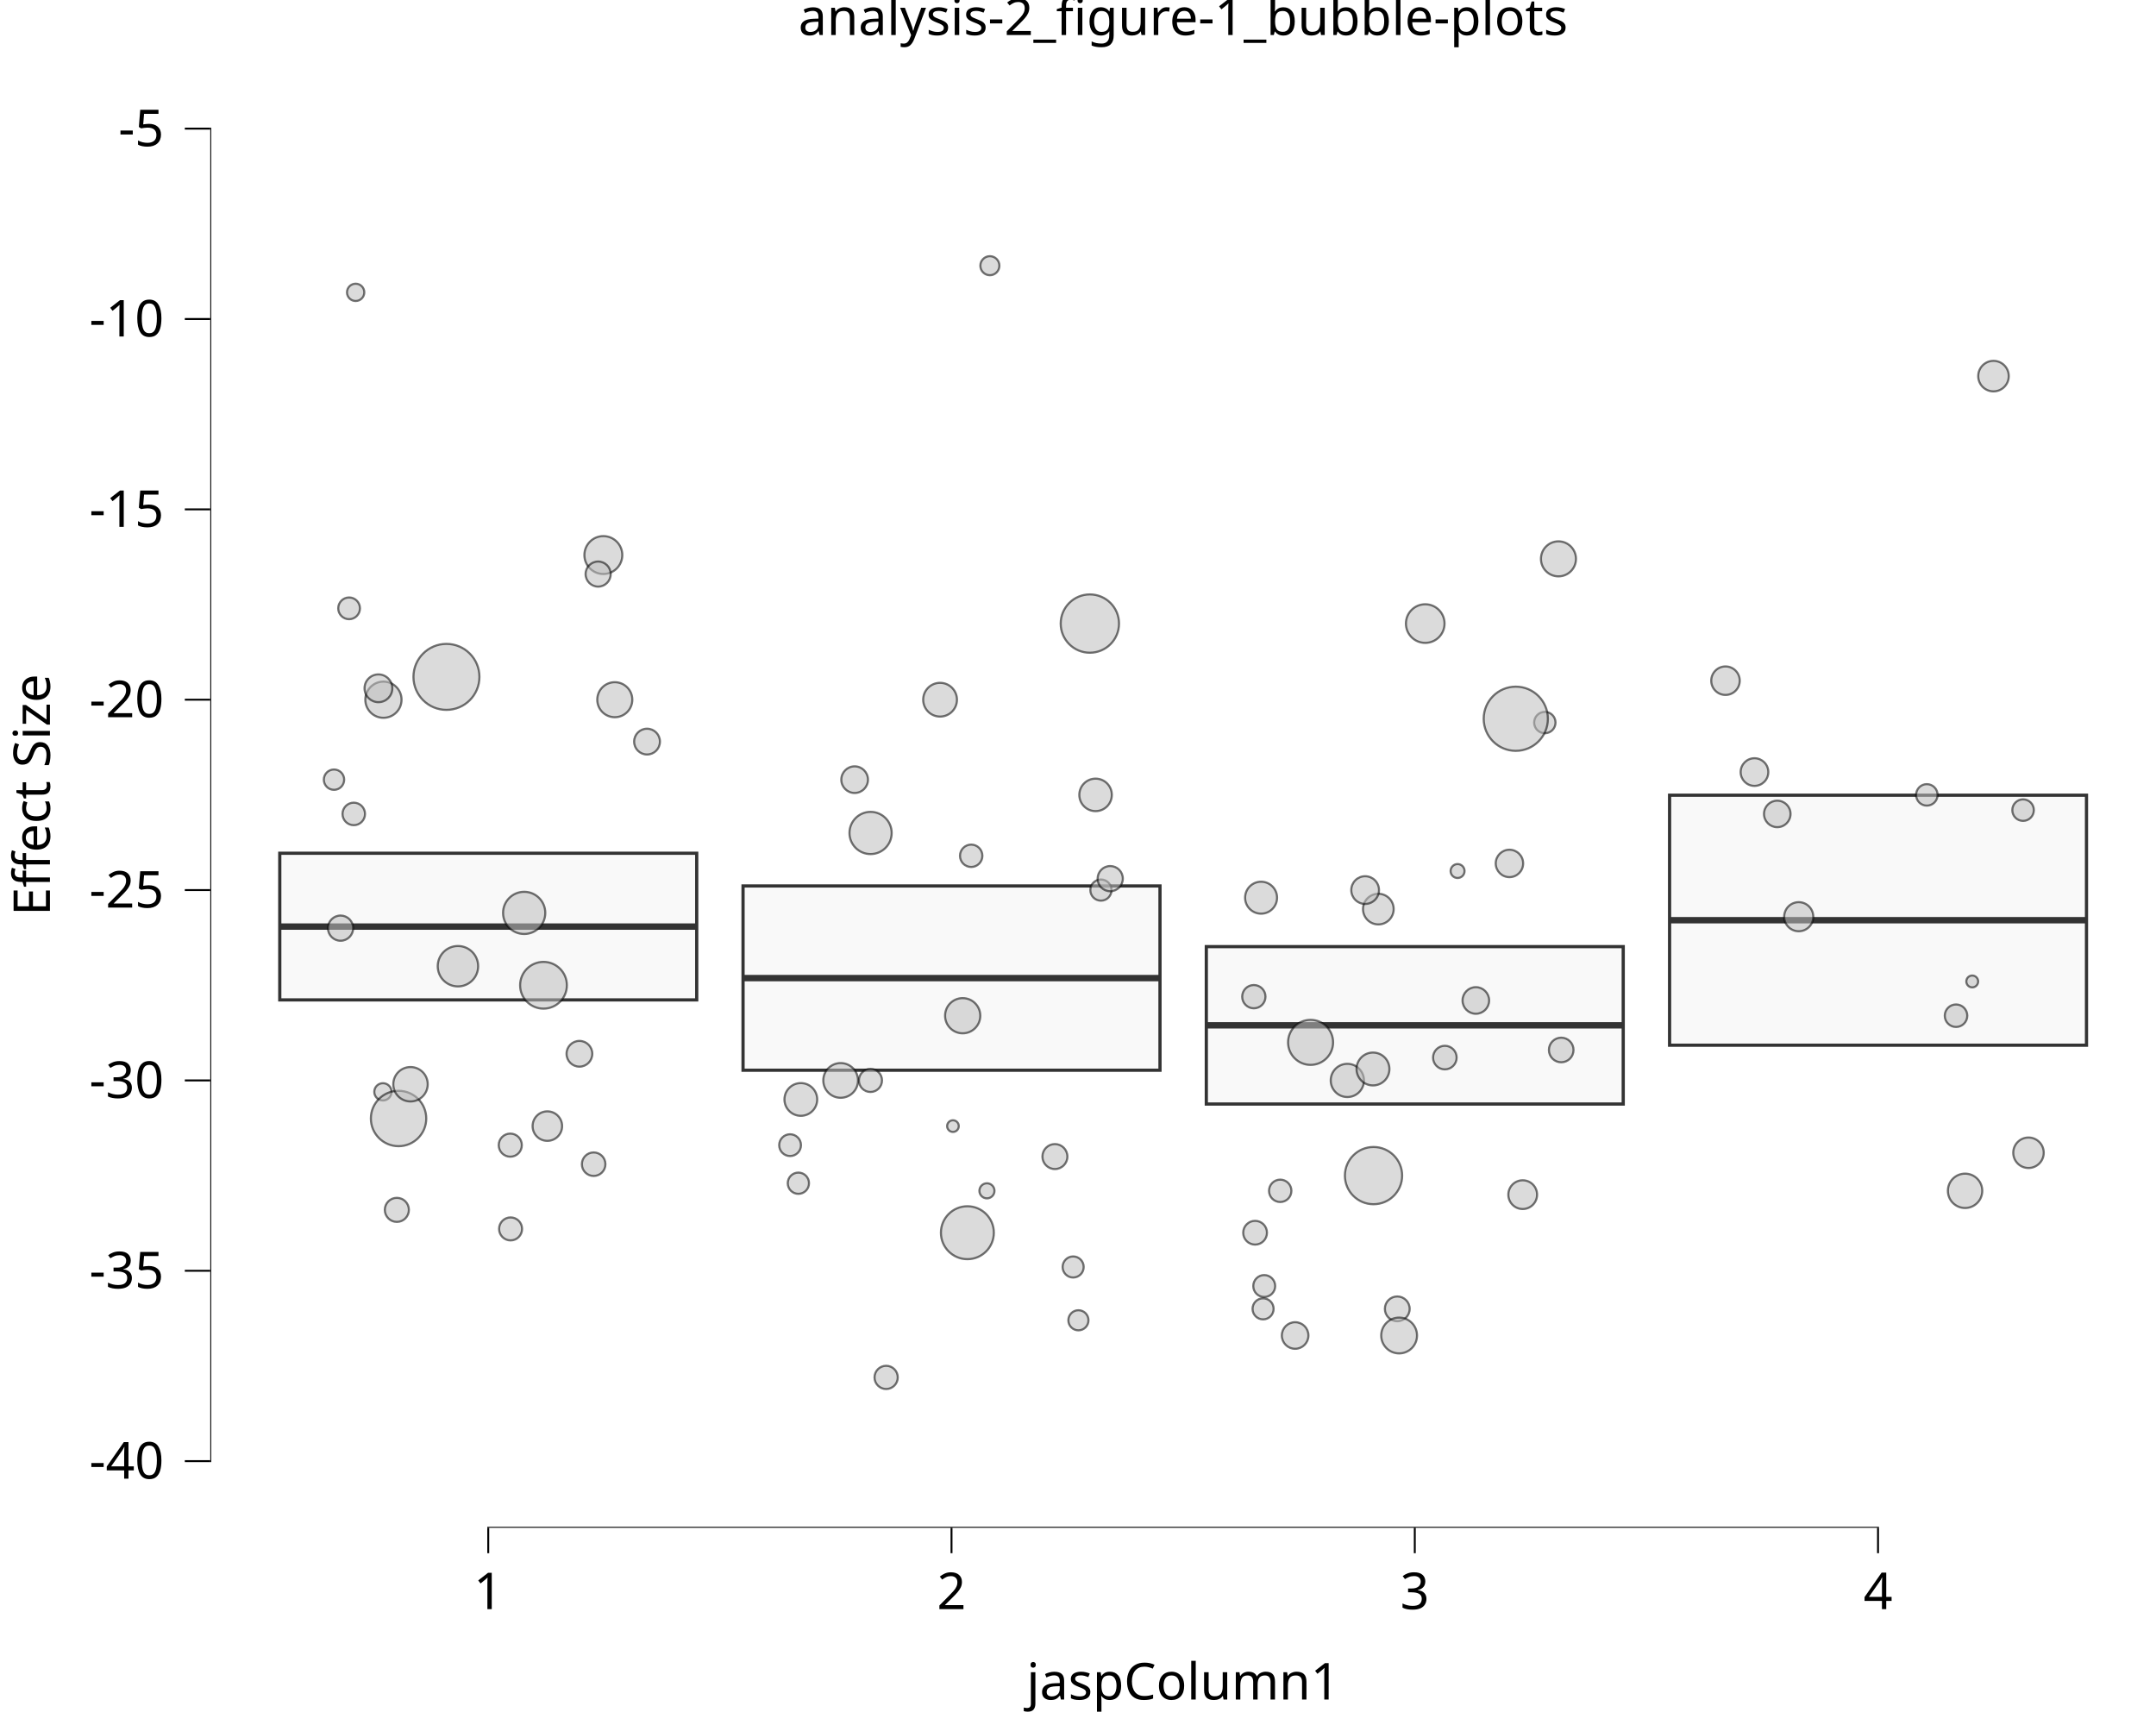
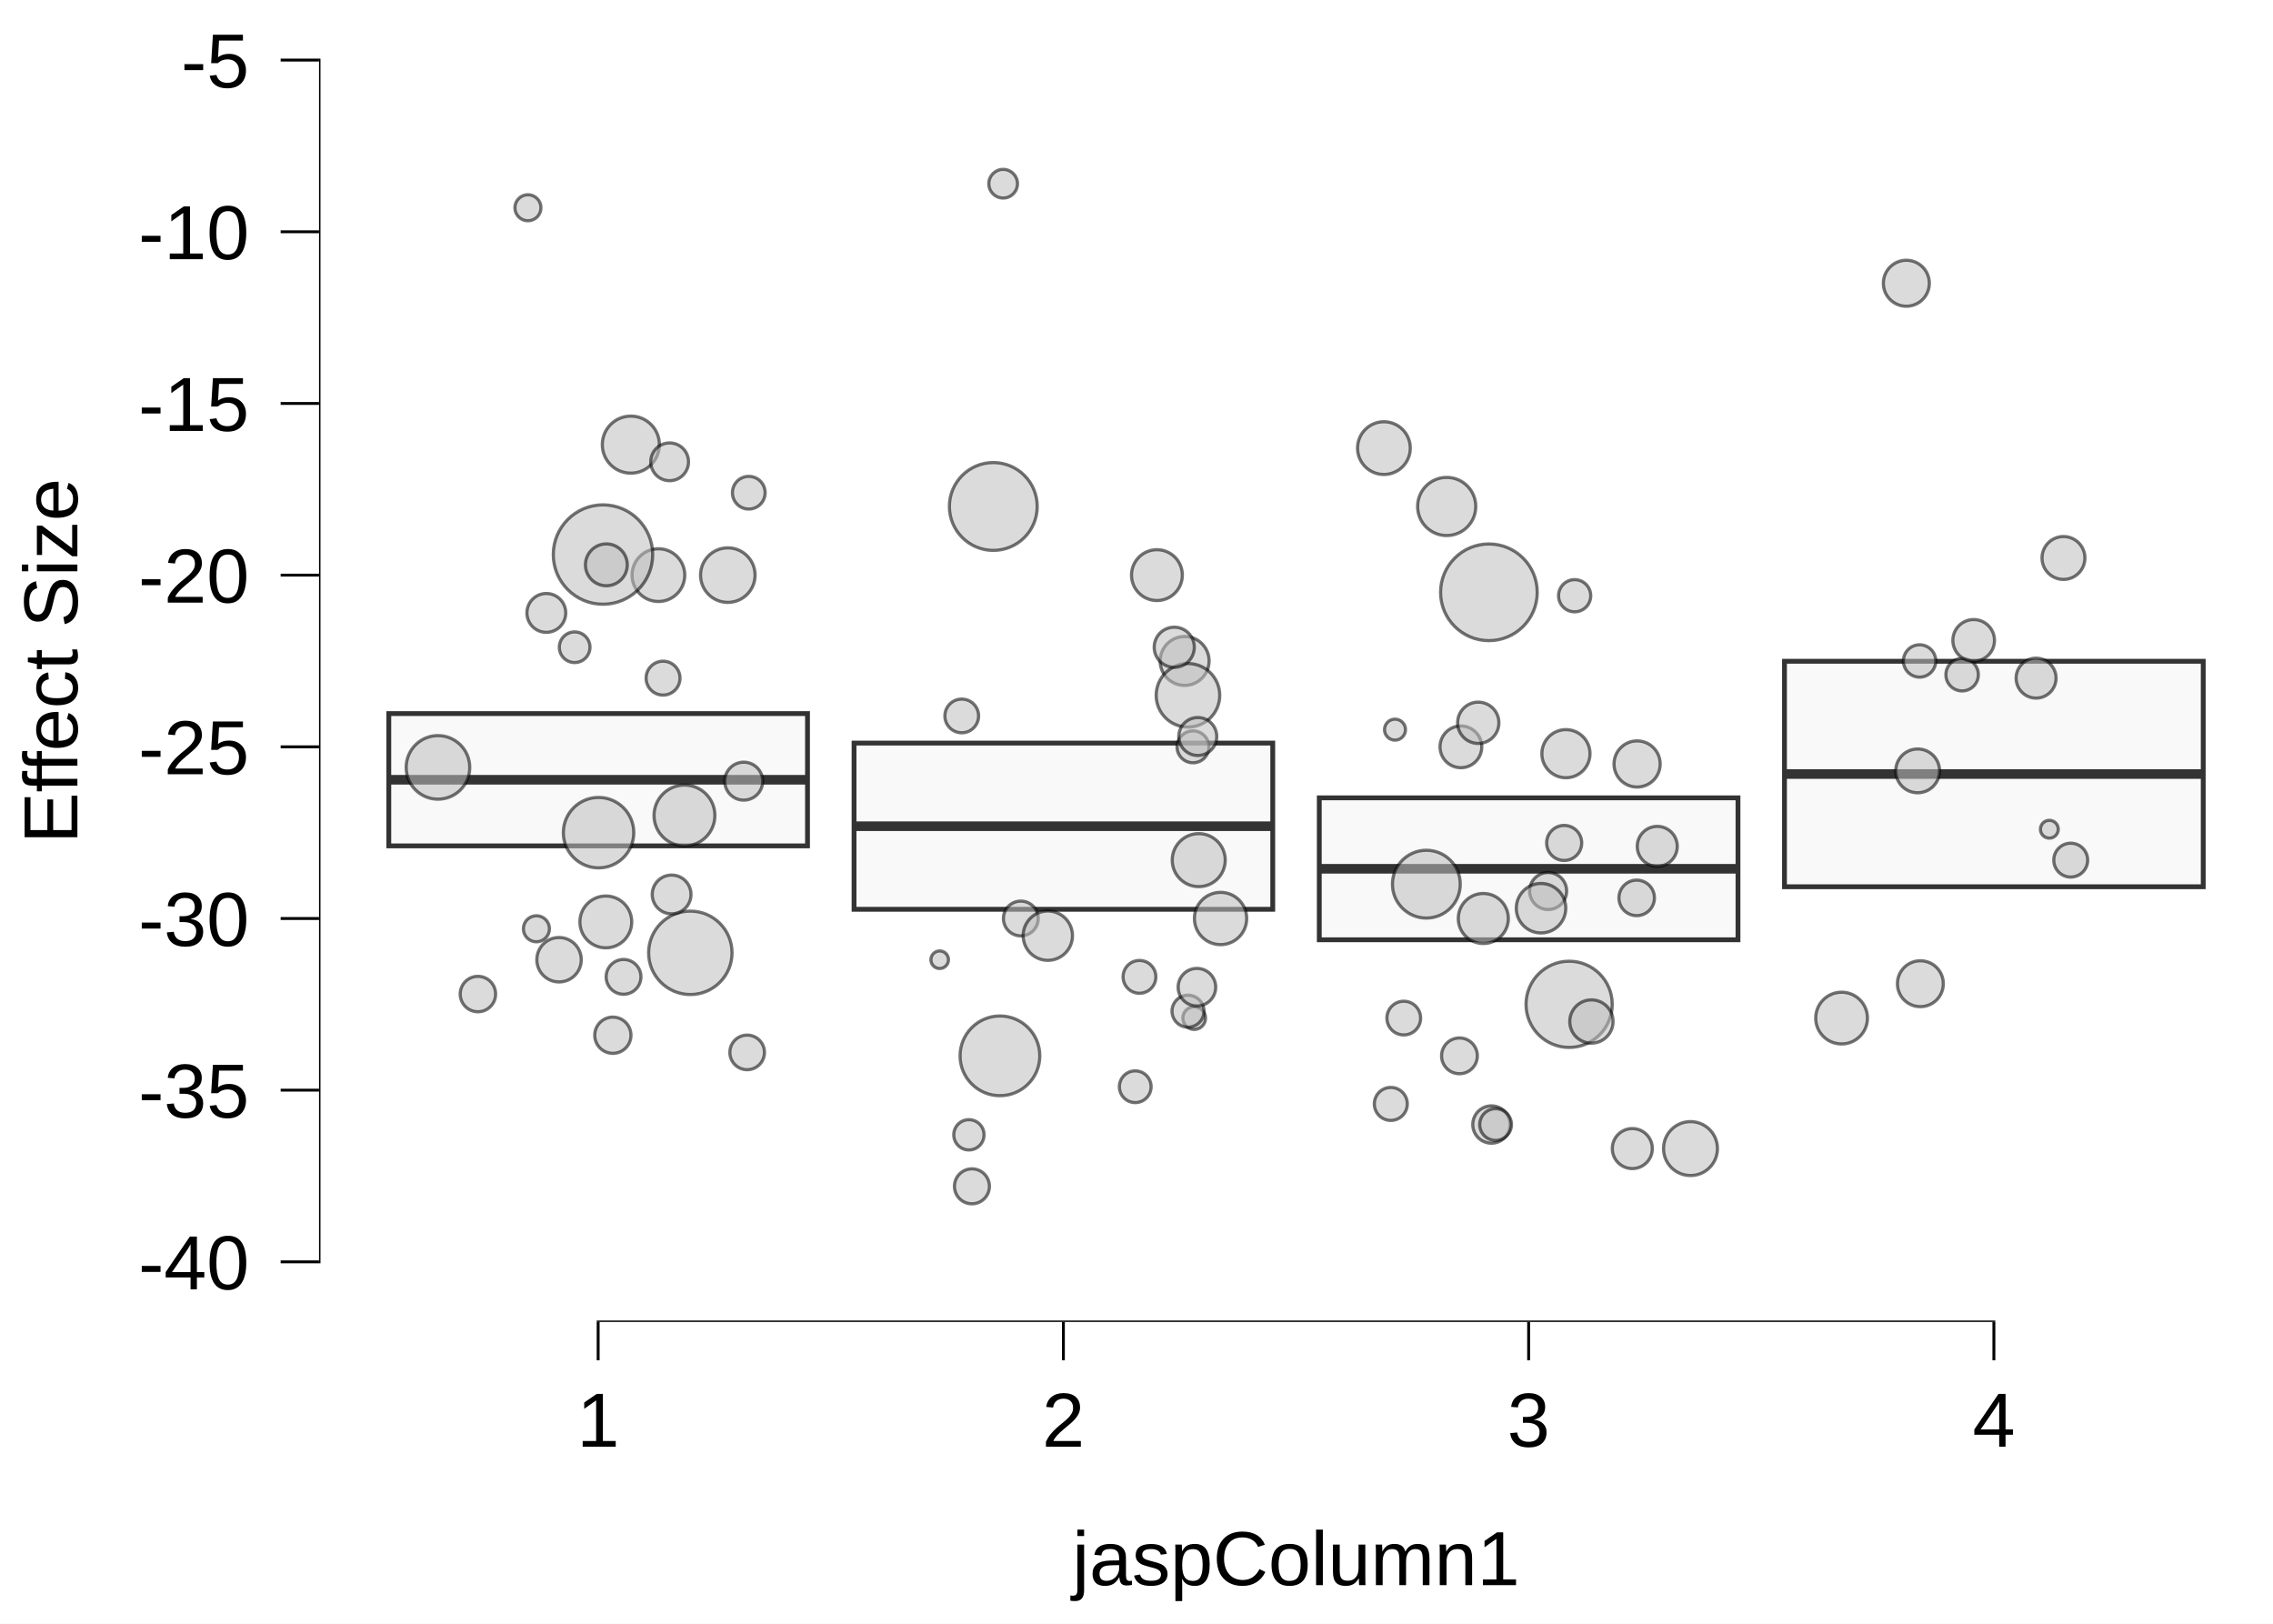
- <svg xmlns="http://www.w3.org/2000/svg" class="svglite" data-engine-version="2.0" width="720.00pt" height="576.00pt" viewBox="0 0 720.00 576.00">
-   <defs>
-     <style type="text/css">
+ <svg xmlns="http://www.w3.org/2000/svg" width="504.00pt" height="360.00pt" viewBox="0 0 504.00 360.00">
+   <g class="svglite">
+     <defs>
+       <style type="text/css">
    .svglite line, .svglite polyline, .svglite polygon, .svglite path, .svglite rect, .svglite circle {
      fill: none;
      stroke: #000000;
      stroke-linecap: round;
      stroke-linejoin: round;
      stroke-miterlimit: 10.00;
    }
+     .svglite text {
+       white-space: pre;
+     }
+     .svglite g.glyphgroup path {
+       fill: inherit;
+       stroke: none;
+     }
  </style>
-   </defs>
-   <rect width="100%" height="100%" style="stroke: none; fill: #FFFFFF;" />
-   <defs>
-     <clipPath id="cpMC4wMHw3MjAuMDB8MC4wMHw1NzYuMDA=">
-       <rect x="0.00" y="0.00" width="720.00" height="576.00" />
-     </clipPath>
-   </defs>
-   <g clip-path="url(#cpMC4wMHw3MjAuMDB8MC4wMHw1NzYuMDA=)">
-     <rect x="0.00" y="0.00" width="720.00" height="576.00" style="stroke-width: 10.67; stroke: none;" />
-   </g>
-   <defs>
-     <clipPath id="cpNzAuMjJ8NzIwLjAwfDIwLjcxfDUxMC4xNA==">
-       <rect x="70.22" y="20.71" width="649.78" height="489.43" />
-     </clipPath>
-   </defs>
-   <g clip-path="url(#cpNzAuMjJ8NzIwLjAwfDIwLjcxfDUxMC4xNA==)">
-     <rect x="70.22" y="20.71" width="649.78" height="489.43" style="stroke-width: 10.67; stroke: none;" />
-     <line x1="163.05" y1="284.91" x2="163.05" y2="284.91" style="stroke-width: 1.07; stroke: #333333; stroke-linecap: butt;" />
-     <line x1="163.05" y1="333.88" x2="163.05" y2="333.88" style="stroke-width: 1.07; stroke: #333333; stroke-linecap: butt;" />
-     <polygon points="93.43,284.91 93.43,333.88 232.67,333.88 232.67,284.91 93.43,284.91 " style="stroke-width: 1.07; stroke: #333333; stroke-linecap: butt; stroke-linejoin: miter; fill: #BEBEBE; fill-opacity: 0.10;" />
-     <line x1="93.43" y1="309.40" x2="232.67" y2="309.40" style="stroke-width: 2.13; stroke: #333333; stroke-linecap: butt; stroke-linejoin: miter;" />
-     <line x1="317.76" y1="295.83" x2="317.76" y2="295.83" style="stroke-width: 1.07; stroke: #333333; stroke-linecap: butt;" />
-     <line x1="317.76" y1="357.36" x2="317.76" y2="357.36" style="stroke-width: 1.07; stroke: #333333; stroke-linecap: butt;" />
-     <polygon points="248.14,295.83 248.14,357.36 387.38,357.36 387.38,295.83 248.14,295.83 " style="stroke-width: 1.07; stroke: #333333; stroke-linecap: butt; stroke-linejoin: miter; fill: #BEBEBE; fill-opacity: 0.10;" />
-     <line x1="248.14" y1="326.60" x2="387.38" y2="326.60" style="stroke-width: 2.13; stroke: #333333; stroke-linecap: butt; stroke-linejoin: miter;" />
-     <line x1="472.47" y1="316.09" x2="472.47" y2="316.09" style="stroke-width: 1.07; stroke: #333333; stroke-linecap: butt;" />
-     <line x1="472.47" y1="368.65" x2="472.47" y2="368.65" style="stroke-width: 1.07; stroke: #333333; stroke-linecap: butt;" />
-     <polygon points="402.85,316.09 402.85,368.65 542.08,368.65 542.08,316.09 402.85,316.09 " style="stroke-width: 1.07; stroke: #333333; stroke-linecap: butt; stroke-linejoin: miter; fill: #BEBEBE; fill-opacity: 0.10;" />
-     <line x1="402.85" y1="342.37" x2="542.08" y2="342.37" style="stroke-width: 2.13; stroke: #333333; stroke-linecap: butt; stroke-linejoin: miter;" />
-     <line x1="627.17" y1="265.53" x2="627.17" y2="265.53" style="stroke-width: 1.07; stroke: #333333; stroke-linecap: butt;" />
-     <line x1="627.17" y1="349.01" x2="627.17" y2="349.01" style="stroke-width: 1.07; stroke: #333333; stroke-linecap: butt;" />
-     <polygon points="557.56,265.53 557.56,349.01 696.79,349.01 696.79,265.53 557.56,265.53 " style="stroke-width: 1.07; stroke: #333333; stroke-linecap: butt; stroke-linejoin: miter; fill: #BEBEBE; fill-opacity: 0.10;" />
-     <line x1="557.56" y1="307.27" x2="696.79" y2="307.27" style="stroke-width: 2.13; stroke: #333333; stroke-linecap: butt; stroke-linejoin: miter;" />
-     <circle cx="132.53" cy="403.99" r="4.02" style="stroke-width: 0.71; stroke: #000000; stroke-opacity: 0.55; fill: #BEBEBE; fill-opacity: 0.55;" />
-     <circle cx="205.31" cy="233.64" r="5.85" style="stroke-width: 0.71; stroke: #000000; stroke-opacity: 0.55; fill: #BEBEBE; fill-opacity: 0.55;" />
-     <circle cx="449.95" cy="360.77" r="5.55" style="stroke-width: 0.71; stroke: #000000; stroke-opacity: 0.55; fill: #BEBEBE; fill-opacity: 0.55;" />
-     <circle cx="216.08" cy="247.63" r="4.31" style="stroke-width: 0.71; stroke: #000000; stroke-opacity: 0.55; fill: #BEBEBE; fill-opacity: 0.55;" />
-     <circle cx="128.05" cy="233.64" r="6.05" style="stroke-width: 0.71; stroke: #000000; stroke-opacity: 0.55; fill: #BEBEBE; fill-opacity: 0.55;" />
-     <circle cx="313.94" cy="233.64" r="5.64" style="stroke-width: 0.71; stroke: #000000; stroke-opacity: 0.55; fill: #BEBEBE; fill-opacity: 0.55;" />
-     <circle cx="475.96" cy="208.22" r="6.45" style="stroke-width: 0.71; stroke: #000000; stroke-opacity: 0.55; fill: #BEBEBE; fill-opacity: 0.55;" />
-     <circle cx="329.59" cy="397.63" r="2.52" style="stroke-width: 0.71; stroke: #000000; stroke-opacity: 0.55; fill: #BEBEBE; fill-opacity: 0.55;" />
-     <circle cx="175.05" cy="304.83" r="7.05" style="stroke-width: 0.71; stroke: #000000; stroke-opacity: 0.55; fill: #BEBEBE; fill-opacity: 0.55;" />
-     <circle cx="321.49" cy="339.16" r="5.88" style="stroke-width: 0.71; stroke: #000000; stroke-opacity: 0.55; fill: #BEBEBE; fill-opacity: 0.55;" />
-     <circle cx="127.88" cy="364.58" r="2.89" style="stroke-width: 0.71; stroke: #000000; stroke-opacity: 0.55; fill: #BEBEBE; fill-opacity: 0.55;" />
-     <circle cx="486.76" cy="290.85" r="2.33" style="stroke-width: 0.71; stroke: #000000; stroke-opacity: 0.55; fill: #BEBEBE; fill-opacity: 0.55;" />
-     <circle cx="367.66" cy="297.21" r="3.54" style="stroke-width: 0.71; stroke: #000000; stroke-opacity: 0.55; fill: #BEBEBE; fill-opacity: 0.55;" />
-     <circle cx="466.62" cy="437.04" r="4.14" style="stroke-width: 0.71; stroke: #000000; stroke-opacity: 0.55; fill: #BEBEBE; fill-opacity: 0.55;" />
-     <circle cx="365.87" cy="265.42" r="5.43" style="stroke-width: 0.71; stroke: #000000; stroke-opacity: 0.55; fill: #BEBEBE; fill-opacity: 0.55;" />
-     <circle cx="421.14" cy="299.75" r="5.34" style="stroke-width: 0.71; stroke: #000000; stroke-opacity: 0.55; fill: #BEBEBE; fill-opacity: 0.55;" />
-     <circle cx="600.69" cy="306.10" r="4.86" style="stroke-width: 0.71; stroke: #000000; stroke-opacity: 0.55; fill: #BEBEBE; fill-opacity: 0.55;" />
-     <circle cx="330.57" cy="88.72" r="3.18" style="stroke-width: 0.71; stroke: #000000; stroke-opacity: 0.55; fill: #BEBEBE; fill-opacity: 0.55;" />
-     <circle cx="113.73" cy="309.92" r="4.21" style="stroke-width: 0.71; stroke: #000000; stroke-opacity: 0.55; fill: #BEBEBE; fill-opacity: 0.55;" />
-     <circle cx="290.69" cy="360.77" r="3.86" style="stroke-width: 0.71; stroke: #000000; stroke-opacity: 0.55; fill: #BEBEBE; fill-opacity: 0.55;" />
-     <circle cx="460.30" cy="303.56" r="5.12" style="stroke-width: 0.71; stroke: #000000; stroke-opacity: 0.55; fill: #BEBEBE; fill-opacity: 0.55;" />
-     <circle cx="576.23" cy="227.29" r="4.76" style="stroke-width: 0.71; stroke: #000000; stroke-opacity: 0.55; fill: #BEBEBE; fill-opacity: 0.55;" />
-     <circle cx="467.24" cy="445.94" r="5.98" style="stroke-width: 0.71; stroke: #000000; stroke-opacity: 0.55; fill: #BEBEBE; fill-opacity: 0.55;" />
-     <circle cx="656.24" cy="397.63" r="5.74" style="stroke-width: 0.71; stroke: #000000; stroke-opacity: 0.55; fill: #BEBEBE; fill-opacity: 0.55;" />
-     <circle cx="181.50" cy="328.99" r="7.81" style="stroke-width: 0.71; stroke: #000000; stroke-opacity: 0.55; fill: #BEBEBE; fill-opacity: 0.55;" />
-     <circle cx="290.73" cy="278.14" r="7.05" style="stroke-width: 0.71; stroke: #000000; stroke-opacity: 0.55; fill: #BEBEBE; fill-opacity: 0.55;" />
-     <circle cx="437.67" cy="348.06" r="7.52" style="stroke-width: 0.71; stroke: #000000; stroke-opacity: 0.55; fill: #BEBEBE; fill-opacity: 0.55;" />
-     <circle cx="455.89" cy="297.21" r="4.63" style="stroke-width: 0.71; stroke: #000000; stroke-opacity: 0.55; fill: #BEBEBE; fill-opacity: 0.55;" />
-     <circle cx="593.52" cy="271.78" r="4.43" style="stroke-width: 0.71; stroke: #000000; stroke-opacity: 0.55; fill: #BEBEBE; fill-opacity: 0.55;" />
-     <circle cx="360.14" cy="440.86" r="3.36" style="stroke-width: 0.71; stroke: #000000; stroke-opacity: 0.55; fill: #BEBEBE; fill-opacity: 0.55;" />
-     <circle cx="482.51" cy="353.14" r="3.94" style="stroke-width: 0.71; stroke: #000000; stroke-opacity: 0.55; fill: #BEBEBE; fill-opacity: 0.55;" />
-     <circle cx="133.10" cy="373.48" r="9.25" style="stroke-width: 0.71; stroke: #000000; stroke-opacity: 0.55; fill: #BEBEBE; fill-opacity: 0.55;" />
-     <circle cx="323.06" cy="411.62" r="8.84" style="stroke-width: 0.71; stroke: #000000; stroke-opacity: 0.55; fill: #BEBEBE; fill-opacity: 0.55;" />
-     <circle cx="458.69" cy="392.55" r="9.56" style="stroke-width: 0.71; stroke: #000000; stroke-opacity: 0.55; fill: #BEBEBE; fill-opacity: 0.55;" />
-     <circle cx="515.90" cy="241.27" r="3.57" style="stroke-width: 0.71; stroke: #000000; stroke-opacity: 0.55; fill: #BEBEBE; fill-opacity: 0.55;" />
-     <circle cx="170.51" cy="410.35" r="3.84" style="stroke-width: 0.71; stroke: #000000; stroke-opacity: 0.55; fill: #BEBEBE; fill-opacity: 0.55;" />
-     <circle cx="422.19" cy="429.42" r="3.66" style="stroke-width: 0.71; stroke: #000000; stroke-opacity: 0.55; fill: #BEBEBE; fill-opacity: 0.55;" />
-     <circle cx="358.38" cy="423.06" r="3.52" style="stroke-width: 0.71; stroke: #000000; stroke-opacity: 0.55; fill: #BEBEBE; fill-opacity: 0.55;" />
-     <circle cx="266.62" cy="395.09" r="3.55" style="stroke-width: 0.71; stroke: #000000; stroke-opacity: 0.55; fill: #BEBEBE; fill-opacity: 0.55;" />
-     <circle cx="118.14" cy="271.78" r="3.76" style="stroke-width: 0.71; stroke: #000000; stroke-opacity: 0.55; fill: #BEBEBE; fill-opacity: 0.55;" />
-     <circle cx="324.33" cy="285.76" r="3.74" style="stroke-width: 0.71; stroke: #000000; stroke-opacity: 0.55; fill: #BEBEBE; fill-opacity: 0.55;" />
-     <circle cx="418.72" cy="332.80" r="3.89" style="stroke-width: 0.71; stroke: #000000; stroke-opacity: 0.55; fill: #BEBEBE; fill-opacity: 0.55;" />
-     <circle cx="653.22" cy="339.16" r="3.76" style="stroke-width: 0.71; stroke: #000000; stroke-opacity: 0.55; fill: #BEBEBE; fill-opacity: 0.55;" />
-     <circle cx="182.79" cy="376.02" r="4.93" style="stroke-width: 0.71; stroke: #000000; stroke-opacity: 0.55; fill: #BEBEBE; fill-opacity: 0.55;" />
-     <circle cx="508.51" cy="398.91" r="4.80" style="stroke-width: 0.71; stroke: #000000; stroke-opacity: 0.55; fill: #BEBEBE; fill-opacity: 0.55;" />
-     <circle cx="201.49" cy="185.34" r="6.33" style="stroke-width: 0.71; stroke: #000000; stroke-opacity: 0.55; fill: #BEBEBE; fill-opacity: 0.55;" />
-     <circle cx="520.45" cy="186.61" r="5.85" style="stroke-width: 0.71; stroke: #000000; stroke-opacity: 0.55; fill: #BEBEBE; fill-opacity: 0.55;" />
-     <circle cx="665.73" cy="125.59" r="5.10" style="stroke-width: 0.71; stroke: #000000; stroke-opacity: 0.55; fill: #BEBEBE; fill-opacity: 0.55;" />
-     <circle cx="521.37" cy="350.60" r="4.11" style="stroke-width: 0.71; stroke: #000000; stroke-opacity: 0.55; fill: #BEBEBE; fill-opacity: 0.55;" />
-     <circle cx="263.85" cy="382.38" r="3.64" style="stroke-width: 0.71; stroke: #000000; stroke-opacity: 0.55; fill: #BEBEBE; fill-opacity: 0.55;" />
-     <circle cx="198.25" cy="388.74" r="3.93" style="stroke-width: 0.71; stroke: #000000; stroke-opacity: 0.55; fill: #BEBEBE; fill-opacity: 0.55;" />
-     <circle cx="427.53" cy="397.63" r="3.74" style="stroke-width: 0.71; stroke: #000000; stroke-opacity: 0.55; fill: #BEBEBE; fill-opacity: 0.55;" />
-     <circle cx="170.41" cy="382.38" r="3.86" style="stroke-width: 0.71; stroke: #000000; stroke-opacity: 0.55; fill: #BEBEBE; fill-opacity: 0.55;" />
-     <circle cx="193.50" cy="351.87" r="4.30" style="stroke-width: 0.71; stroke: #000000; stroke-opacity: 0.55; fill: #BEBEBE; fill-opacity: 0.55;" />
-     <circle cx="352.29" cy="386.19" r="4.17" style="stroke-width: 0.71; stroke: #000000; stroke-opacity: 0.55; fill: #BEBEBE; fill-opacity: 0.55;" />
-     <circle cx="432.51" cy="445.94" r="4.44" style="stroke-width: 0.71; stroke: #000000; stroke-opacity: 0.55; fill: #BEBEBE; fill-opacity: 0.55;" />
-     <circle cx="137.09" cy="362.04" r="5.75" style="stroke-width: 0.71; stroke: #000000; stroke-opacity: 0.55; fill: #BEBEBE; fill-opacity: 0.55;" />
-     <circle cx="267.44" cy="367.12" r="5.47" style="stroke-width: 0.71; stroke: #000000; stroke-opacity: 0.55; fill: #BEBEBE; fill-opacity: 0.55;" />
-     <circle cx="458.51" cy="356.95" r="5.49" style="stroke-width: 0.71; stroke: #000000; stroke-opacity: 0.55; fill: #BEBEBE; fill-opacity: 0.55;" />
-     <circle cx="677.42" cy="384.92" r="5.09" style="stroke-width: 0.71; stroke: #000000; stroke-opacity: 0.55; fill: #BEBEBE; fill-opacity: 0.55;" />
-     <circle cx="116.58" cy="203.13" r="3.63" style="stroke-width: 0.71; stroke: #000000; stroke-opacity: 0.55; fill: #BEBEBE; fill-opacity: 0.55;" />
-     <circle cx="675.61" cy="270.51" r="3.60" style="stroke-width: 0.71; stroke: #000000; stroke-opacity: 0.55; fill: #BEBEBE; fill-opacity: 0.55;" />
-     <circle cx="421.81" cy="437.04" r="3.52" style="stroke-width: 0.71; stroke: #000000; stroke-opacity: 0.55; fill: #BEBEBE; fill-opacity: 0.55;" />
-     <circle cx="643.47" cy="265.42" r="3.59" style="stroke-width: 0.71; stroke: #000000; stroke-opacity: 0.55; fill: #BEBEBE; fill-opacity: 0.55;" />
-     <circle cx="149.09" cy="226.02" r="11.02" style="stroke-width: 0.71; stroke: #000000; stroke-opacity: 0.55; fill: #BEBEBE; fill-opacity: 0.55;" />
-     <circle cx="363.96" cy="208.22" r="9.74" style="stroke-width: 0.71; stroke: #000000; stroke-opacity: 0.55; fill: #BEBEBE; fill-opacity: 0.55;" />
-     <circle cx="506.20" cy="240.00" r="10.72" style="stroke-width: 0.71; stroke: #000000; stroke-opacity: 0.55; fill: #BEBEBE; fill-opacity: 0.55;" />
-     <circle cx="118.77" cy="97.62" r="2.89" style="stroke-width: 0.71; stroke: #000000; stroke-opacity: 0.55; fill: #BEBEBE; fill-opacity: 0.55;" />
-     <circle cx="370.76" cy="293.39" r="4.21" style="stroke-width: 0.71; stroke: #000000; stroke-opacity: 0.55; fill: #BEBEBE; fill-opacity: 0.55;" />
-     <circle cx="492.86" cy="334.07" r="4.44" style="stroke-width: 0.71; stroke: #000000; stroke-opacity: 0.55; fill: #BEBEBE; fill-opacity: 0.55;" />
-     <circle cx="199.75" cy="191.69" r="4.19" style="stroke-width: 0.71; stroke: #000000; stroke-opacity: 0.55; fill: #BEBEBE; fill-opacity: 0.55;" />
-     <circle cx="318.24" cy="376.02" r="1.95" style="stroke-width: 0.71; stroke: #000000; stroke-opacity: 0.55; fill: #BEBEBE; fill-opacity: 0.55;" />
-     <circle cx="658.63" cy="327.72" r="1.98" style="stroke-width: 0.71; stroke: #000000; stroke-opacity: 0.55; fill: #BEBEBE; fill-opacity: 0.55;" />
-     <circle cx="152.93" cy="322.63" r="6.75" style="stroke-width: 0.71; stroke: #000000; stroke-opacity: 0.55; fill: #BEBEBE; fill-opacity: 0.55;" />
-     <circle cx="280.74" cy="360.77" r="5.80" style="stroke-width: 0.71; stroke: #000000; stroke-opacity: 0.55; fill: #BEBEBE; fill-opacity: 0.55;" />
-     <circle cx="126.38" cy="229.83" r="4.64" style="stroke-width: 0.71; stroke: #000000; stroke-opacity: 0.55; fill: #BEBEBE; fill-opacity: 0.55;" />
-     <circle cx="285.41" cy="260.34" r="4.45" style="stroke-width: 0.71; stroke: #000000; stroke-opacity: 0.55; fill: #BEBEBE; fill-opacity: 0.55;" />
-     <circle cx="504.08" cy="288.31" r="4.58" style="stroke-width: 0.71; stroke: #000000; stroke-opacity: 0.55; fill: #BEBEBE; fill-opacity: 0.55;" />
-     <circle cx="585.91" cy="257.80" r="4.62" style="stroke-width: 0.71; stroke: #000000; stroke-opacity: 0.55; fill: #BEBEBE; fill-opacity: 0.55;" />
-     <circle cx="295.93" cy="459.93" r="3.88" style="stroke-width: 0.71; stroke: #000000; stroke-opacity: 0.55; fill: #BEBEBE; fill-opacity: 0.55;" />
-     <circle cx="419.14" cy="411.62" r="3.97" style="stroke-width: 0.71; stroke: #000000; stroke-opacity: 0.55; fill: #BEBEBE; fill-opacity: 0.55;" />
-     <circle cx="111.54" cy="260.34" r="3.40" style="stroke-width: 0.71; stroke: #000000; stroke-opacity: 0.55; fill: #BEBEBE; fill-opacity: 0.55;" />
-     <line x1="162.73" y1="510.14" x2="627.49" y2="510.14" style="stroke-width: 0.64; stroke-linecap: butt;" />
-     <line x1="70.22" y1="488.21" x2="70.22" y2="42.64" style="stroke-width: 0.64; stroke-linecap: butt;" />
-     <rect x="70.22" y="20.71" width="649.78" height="489.43" style="stroke-width: 0.00; stroke: none;" />
-   </g>
-   <g clip-path="url(#cpMC4wMHw3MjAuMDB8MC4wMHw1NzYuMDA=)">
-     <polyline points="70.22,510.14 70.22,20.71 " style="stroke-width: 0.00; stroke: none; stroke-linecap: butt;" />
-     <text x="54.74" y="493.74" text-anchor="end" style="font-size: 17.00px; font-family: sans;" textLength="24.57px" lengthAdjust="spacingAndGlyphs">-40</text>
-     <text x="54.74" y="430.18" text-anchor="end" style="font-size: 17.00px; font-family: sans;" textLength="24.57px" lengthAdjust="spacingAndGlyphs">-35</text>
-     <text x="54.74" y="366.62" text-anchor="end" style="font-size: 17.00px; font-family: sans;" textLength="24.57px" lengthAdjust="spacingAndGlyphs">-30</text>
-     <text x="54.74" y="303.05" text-anchor="end" style="font-size: 17.00px; font-family: sans;" textLength="24.57px" lengthAdjust="spacingAndGlyphs">-25</text>
-     <text x="54.74" y="239.49" text-anchor="end" style="font-size: 17.00px; font-family: sans;" textLength="24.57px" lengthAdjust="spacingAndGlyphs">-20</text>
-     <text x="54.74" y="175.93" text-anchor="end" style="font-size: 17.00px; font-family: sans;" textLength="24.57px" lengthAdjust="spacingAndGlyphs">-15</text>
-     <text x="54.74" y="112.37" text-anchor="end" style="font-size: 17.00px; font-family: sans;" textLength="24.57px" lengthAdjust="spacingAndGlyphs">-10</text>
-     <text x="54.74" y="48.80" text-anchor="end" style="font-size: 17.00px; font-family: sans;" textLength="15.12px" lengthAdjust="spacingAndGlyphs">-5</text>
-     <polyline points="61.72,487.89 70.22,487.89 " style="stroke-width: 0.64; stroke-linecap: butt;" />
-     <polyline points="61.72,424.33 70.22,424.33 " style="stroke-width: 0.64; stroke-linecap: butt;" />
-     <polyline points="61.72,360.77 70.22,360.77 " style="stroke-width: 0.64; stroke-linecap: butt;" />
-     <polyline points="61.72,297.21 70.22,297.21 " style="stroke-width: 0.64; stroke-linecap: butt;" />
-     <polyline points="61.72,233.64 70.22,233.64 " style="stroke-width: 0.64; stroke-linecap: butt;" />
-     <polyline points="61.72,170.08 70.22,170.08 " style="stroke-width: 0.64; stroke-linecap: butt;" />
-     <polyline points="61.72,106.52 70.22,106.52 " style="stroke-width: 0.64; stroke-linecap: butt;" />
-     <polyline points="61.72,42.95 70.22,42.95 " style="stroke-width: 0.64; stroke-linecap: butt;" />
-     <polyline points="70.22,510.14 720.00,510.14 " style="stroke-width: 0.00; stroke: none; stroke-linecap: butt;" />
-     <polyline points="163.05,518.64 163.05,510.14 " style="stroke-width: 0.64; stroke-linecap: butt;" />
-     <polyline points="317.76,518.64 317.76,510.14 " style="stroke-width: 0.64; stroke-linecap: butt;" />
-     <polyline points="472.47,518.64 472.47,510.14 " style="stroke-width: 0.64; stroke-linecap: butt;" />
-     <polyline points="627.17,518.64 627.17,510.14 " style="stroke-width: 0.64; stroke-linecap: butt;" />
-     <text x="163.05" y="537.32" text-anchor="middle" style="font-size: 17.00px; font-family: sans;" textLength="9.46px" lengthAdjust="spacingAndGlyphs">1</text>
-     <text x="317.76" y="537.32" text-anchor="middle" style="font-size: 17.00px; font-family: sans;" textLength="9.46px" lengthAdjust="spacingAndGlyphs">2</text>
-     <text x="472.47" y="537.32" text-anchor="middle" style="font-size: 17.00px; font-family: sans;" textLength="9.46px" lengthAdjust="spacingAndGlyphs">3</text>
-     <text x="627.17" y="537.32" text-anchor="middle" style="font-size: 17.00px; font-family: sans;" textLength="9.46px" lengthAdjust="spacingAndGlyphs">4</text>
-     <text x="395.11" y="567.49" text-anchor="middle" style="font-size: 17.00px; font-family: sans;" textLength="99.24px" lengthAdjust="spacingAndGlyphs">jaspColumn1</text>
-     <text transform="translate(16.68,265.42) rotate(-90)" text-anchor="middle" style="font-size: 17.00px; font-family: sans;" textLength="81.27px" lengthAdjust="spacingAndGlyphs">Effect Size</text>
-     <text x="395.11" y="11.70" text-anchor="middle" style="font-size: 17.00px; font-family: sans;" textLength="245.73px" lengthAdjust="spacingAndGlyphs">analysis-2_figure-1_bubble-plots</text>
+     </defs>
+     <rect width="100%" height="100%" style="stroke: none; fill: #FFFFFF;" />
+     <defs>
+       <clipPath id="cpMC4wMHw1MDQuMDB8MC4wMHwzNjAuMDA=">
+         <rect x="0.00" y="0.00" width="504.00" height="360.00" />
+       </clipPath>
+     </defs>
+     <g clip-path="url(#cpMC4wMHw1MDQuMDB8MC4wMHwzNjAuMDA=)">
+       <rect x="0.00" y="0.00" width="504.00" height="360.00" style="stroke-width: 10.67; stroke: none;" />
+     </g>
+     <defs>
+       <clipPath id="cpNzAuNzR8NTA0LjAwfDAuMDB8MjkzLjA5">
+         <rect x="70.74" y="0.00" width="433.26" height="293.09" />
+       </clipPath>
+     </defs>
+     <g clip-path="url(#cpNzAuNzR8NTA0LjAwfDAuMDB8MjkzLjA5)">
+       <rect x="70.74" y="0.00" width="433.26" height="293.09" style="stroke-width: 10.67; stroke: none;" />
+       <line x1="132.63" y1="158.21" x2="132.63" y2="158.21" style="stroke-width: 1.07; stroke: #333333; stroke-linecap: butt;" />
+       <line x1="132.63" y1="187.54" x2="132.63" y2="187.54" style="stroke-width: 1.07; stroke: #333333; stroke-linecap: butt;" />
+       <polygon points="86.21,158.21 86.21,187.54 179.05,187.54 179.05,158.21 86.21,158.21 " style="stroke-width: 1.07; stroke: #333333; stroke-linecap: butt; stroke-linejoin: miter; fill: #BEBEBE; fill-opacity: 0.10;" />
+       <line x1="86.21" y1="172.88" x2="179.05" y2="172.88" style="stroke-width: 2.13; stroke: #333333; stroke-linecap: butt; stroke-linejoin: miter;" />
+       <line x1="235.79" y1="164.75" x2="235.79" y2="164.75" style="stroke-width: 1.07; stroke: #333333; stroke-linecap: butt;" />
+       <line x1="235.79" y1="201.60" x2="235.79" y2="201.60" style="stroke-width: 1.07; stroke: #333333; stroke-linecap: butt;" />
+       <polygon points="189.37,164.75 189.37,201.60 282.21,201.60 282.21,164.75 189.37,164.75 " style="stroke-width: 1.07; stroke: #333333; stroke-linecap: butt; stroke-linejoin: miter; fill: #BEBEBE; fill-opacity: 0.10;" />
+       <line x1="189.37" y1="183.18" x2="282.21" y2="183.18" style="stroke-width: 2.13; stroke: #333333; stroke-linecap: butt; stroke-linejoin: miter;" />
+       <line x1="338.95" y1="176.89" x2="338.95" y2="176.89" style="stroke-width: 1.07; stroke: #333333; stroke-linecap: butt;" />
+       <line x1="338.95" y1="208.36" x2="338.95" y2="208.36" style="stroke-width: 1.07; stroke: #333333; stroke-linecap: butt;" />
+       <polygon points="292.53,176.89 292.53,208.36 385.37,208.36 385.37,176.89 292.53,176.89 " style="stroke-width: 1.07; stroke: #333333; stroke-linecap: butt; stroke-linejoin: miter; fill: #BEBEBE; fill-opacity: 0.10;" />
+       <line x1="292.53" y1="192.62" x2="385.37" y2="192.62" style="stroke-width: 2.13; stroke: #333333; stroke-linecap: butt; stroke-linejoin: miter;" />
+       <line x1="442.11" y1="146.61" x2="442.11" y2="146.61" style="stroke-width: 1.07; stroke: #333333; stroke-linecap: butt;" />
+       <line x1="442.11" y1="196.60" x2="442.11" y2="196.60" style="stroke-width: 1.07; stroke: #333333; stroke-linecap: butt;" />
+       <polygon points="395.68,146.61 395.68,196.60 488.53,196.60 488.53,146.61 395.68,146.61 " style="stroke-width: 1.07; stroke: #333333; stroke-linecap: butt; stroke-linejoin: miter; fill: #BEBEBE; fill-opacity: 0.10;" />
+       <line x1="395.68" y1="171.61" x2="488.53" y2="171.61" style="stroke-width: 2.13; stroke: #333333; stroke-linecap: butt; stroke-linejoin: miter;" />
+       <circle cx="135.89" cy="229.52" r="4.02" style="stroke-width: 0.71; stroke: #000000; stroke-opacity: 0.55; fill: #BEBEBE; fill-opacity: 0.55;" />
+       <circle cx="145.99" cy="127.51" r="5.85" style="stroke-width: 0.71; stroke: #000000; stroke-opacity: 0.55; fill: #BEBEBE; fill-opacity: 0.55;" />
+       <circle cx="328.90" cy="203.64" r="5.55" style="stroke-width: 0.71; stroke: #000000; stroke-opacity: 0.55; fill: #BEBEBE; fill-opacity: 0.55;" />
+       <circle cx="121.14" cy="135.89" r="4.31" style="stroke-width: 0.71; stroke: #000000; stroke-opacity: 0.55; fill: #BEBEBE; fill-opacity: 0.55;" />
+       <circle cx="161.38" cy="127.51" r="6.05" style="stroke-width: 0.71; stroke: #000000; stroke-opacity: 0.55; fill: #BEBEBE; fill-opacity: 0.55;" />
+       <circle cx="256.53" cy="127.51" r="5.64" style="stroke-width: 0.71; stroke: #000000; stroke-opacity: 0.55; fill: #BEBEBE; fill-opacity: 0.55;" />
+       <circle cx="320.78" cy="112.29" r="6.45" style="stroke-width: 0.71; stroke: #000000; stroke-opacity: 0.55; fill: #BEBEBE; fill-opacity: 0.55;" />
+       <circle cx="264.79" cy="225.72" r="2.52" style="stroke-width: 0.71; stroke: #000000; stroke-opacity: 0.55; fill: #BEBEBE; fill-opacity: 0.55;" />
+       <circle cx="97.11" cy="170.14" r="7.05" style="stroke-width: 0.71; stroke: #000000; stroke-opacity: 0.55; fill: #BEBEBE; fill-opacity: 0.55;" />
+       <circle cx="265.80" cy="190.70" r="5.88" style="stroke-width: 0.71; stroke: #000000; stroke-opacity: 0.55; fill: #BEBEBE; fill-opacity: 0.55;" />
+       <circle cx="118.94" cy="205.92" r="2.89" style="stroke-width: 0.71; stroke: #000000; stroke-opacity: 0.55; fill: #BEBEBE; fill-opacity: 0.55;" />
+       <circle cx="309.32" cy="161.77" r="2.33" style="stroke-width: 0.71; stroke: #000000; stroke-opacity: 0.55; fill: #BEBEBE; fill-opacity: 0.55;" />
+       <circle cx="264.53" cy="165.58" r="3.54" style="stroke-width: 0.71; stroke: #000000; stroke-opacity: 0.55; fill: #BEBEBE; fill-opacity: 0.55;" />
+       <circle cx="330.70" cy="249.32" r="4.14" style="stroke-width: 0.71; stroke: #000000; stroke-opacity: 0.55; fill: #BEBEBE; fill-opacity: 0.55;" />
+       <circle cx="262.67" cy="146.54" r="5.43" style="stroke-width: 0.71; stroke: #000000; stroke-opacity: 0.55; fill: #BEBEBE; fill-opacity: 0.55;" />
+       <circle cx="347.22" cy="167.10" r="5.34" style="stroke-width: 0.71; stroke: #000000; stroke-opacity: 0.55; fill: #BEBEBE; fill-opacity: 0.55;" />
+       <circle cx="425.21" cy="170.91" r="4.86" style="stroke-width: 0.71; stroke: #000000; stroke-opacity: 0.55; fill: #BEBEBE; fill-opacity: 0.55;" />
+       <circle cx="222.43" cy="40.73" r="3.18" style="stroke-width: 0.71; stroke: #000000; stroke-opacity: 0.55; fill: #BEBEBE; fill-opacity: 0.55;" />
+       <circle cx="164.91" cy="173.19" r="4.21" style="stroke-width: 0.71; stroke: #000000; stroke-opacity: 0.55; fill: #BEBEBE; fill-opacity: 0.55;" />
+       <circle cx="226.35" cy="203.64" r="3.86" style="stroke-width: 0.71; stroke: #000000; stroke-opacity: 0.55; fill: #BEBEBE; fill-opacity: 0.55;" />
+       <circle cx="363.00" cy="169.38" r="5.12" style="stroke-width: 0.71; stroke: #000000; stroke-opacity: 0.55; fill: #BEBEBE; fill-opacity: 0.55;" />
+       <circle cx="457.54" cy="123.71" r="4.76" style="stroke-width: 0.71; stroke: #000000; stroke-opacity: 0.55; fill: #BEBEBE; fill-opacity: 0.55;" />
+       <circle cx="374.84" cy="254.65" r="5.98" style="stroke-width: 0.71; stroke: #000000; stroke-opacity: 0.55; fill: #BEBEBE; fill-opacity: 0.55;" />
+       <circle cx="408.34" cy="225.72" r="5.74" style="stroke-width: 0.71; stroke: #000000; stroke-opacity: 0.55; fill: #BEBEBE; fill-opacity: 0.55;" />
+       <circle cx="132.72" cy="184.61" r="7.81" style="stroke-width: 0.71; stroke: #000000; stroke-opacity: 0.55; fill: #BEBEBE; fill-opacity: 0.55;" />
+       <circle cx="263.41" cy="154.16" r="7.05" style="stroke-width: 0.71; stroke: #000000; stroke-opacity: 0.55; fill: #BEBEBE; fill-opacity: 0.55;" />
+       <circle cx="316.27" cy="196.03" r="7.52" style="stroke-width: 0.71; stroke: #000000; stroke-opacity: 0.55; fill: #BEBEBE; fill-opacity: 0.55;" />
+       <circle cx="323.93" cy="165.58" r="4.63" style="stroke-width: 0.71; stroke: #000000; stroke-opacity: 0.55; fill: #BEBEBE; fill-opacity: 0.55;" />
+       <circle cx="451.47" cy="150.35" r="4.43" style="stroke-width: 0.71; stroke: #000000; stroke-opacity: 0.55; fill: #BEBEBE; fill-opacity: 0.55;" />
+       <circle cx="214.84" cy="251.60" r="3.36" style="stroke-width: 0.71; stroke: #000000; stroke-opacity: 0.55; fill: #BEBEBE; fill-opacity: 0.55;" />
+       <circle cx="362.91" cy="199.07" r="3.94" style="stroke-width: 0.71; stroke: #000000; stroke-opacity: 0.55; fill: #BEBEBE; fill-opacity: 0.55;" />
+       <circle cx="153.07" cy="211.25" r="9.25" style="stroke-width: 0.71; stroke: #000000; stroke-opacity: 0.55; fill: #BEBEBE; fill-opacity: 0.55;" />
+       <circle cx="221.72" cy="234.09" r="8.84" style="stroke-width: 0.71; stroke: #000000; stroke-opacity: 0.55; fill: #BEBEBE; fill-opacity: 0.55;" />
+       <circle cx="347.93" cy="222.67" r="9.56" style="stroke-width: 0.71; stroke: #000000; stroke-opacity: 0.55; fill: #BEBEBE; fill-opacity: 0.55;" />
+       <circle cx="349.15" cy="132.08" r="3.57" style="stroke-width: 0.71; stroke: #000000; stroke-opacity: 0.55; fill: #BEBEBE; fill-opacity: 0.55;" />
+       <circle cx="165.67" cy="233.33" r="3.84" style="stroke-width: 0.71; stroke: #000000; stroke-opacity: 0.55; fill: #BEBEBE; fill-opacity: 0.55;" />
+       <circle cx="308.39" cy="244.75" r="3.66" style="stroke-width: 0.71; stroke: #000000; stroke-opacity: 0.55; fill: #BEBEBE; fill-opacity: 0.55;" />
+       <circle cx="251.72" cy="240.94" r="3.52" style="stroke-width: 0.71; stroke: #000000; stroke-opacity: 0.55; fill: #BEBEBE; fill-opacity: 0.55;" />
+       <circle cx="263.42" cy="224.19" r="3.55" style="stroke-width: 0.71; stroke: #000000; stroke-opacity: 0.55; fill: #BEBEBE; fill-opacity: 0.55;" />
+       <circle cx="147.02" cy="150.35" r="3.76" style="stroke-width: 0.71; stroke: #000000; stroke-opacity: 0.55; fill: #BEBEBE; fill-opacity: 0.55;" />
+       <circle cx="213.25" cy="158.73" r="3.74" style="stroke-width: 0.71; stroke: #000000; stroke-opacity: 0.55; fill: #BEBEBE; fill-opacity: 0.55;" />
+       <circle cx="346.83" cy="186.89" r="3.89" style="stroke-width: 0.71; stroke: #000000; stroke-opacity: 0.55; fill: #BEBEBE; fill-opacity: 0.55;" />
+       <circle cx="459.15" cy="190.70" r="3.76" style="stroke-width: 0.71; stroke: #000000; stroke-opacity: 0.55; fill: #BEBEBE; fill-opacity: 0.55;" />
+       <circle cx="123.96" cy="212.78" r="4.93" style="stroke-width: 0.71; stroke: #000000; stroke-opacity: 0.55; fill: #BEBEBE; fill-opacity: 0.55;" />
+       <circle cx="352.87" cy="226.48" r="4.80" style="stroke-width: 0.71; stroke: #000000; stroke-opacity: 0.55; fill: #BEBEBE; fill-opacity: 0.55;" />
+       <circle cx="139.88" cy="98.58" r="6.33" style="stroke-width: 0.71; stroke: #000000; stroke-opacity: 0.55; fill: #BEBEBE; fill-opacity: 0.55;" />
+       <circle cx="306.86" cy="99.35" r="5.85" style="stroke-width: 0.71; stroke: #000000; stroke-opacity: 0.55; fill: #BEBEBE; fill-opacity: 0.55;" />
+       <circle cx="422.70" cy="62.80" r="5.10" style="stroke-width: 0.71; stroke: #000000; stroke-opacity: 0.55; fill: #BEBEBE; fill-opacity: 0.55;" />
+       <circle cx="343.27" cy="197.55" r="4.11" style="stroke-width: 0.71; stroke: #000000; stroke-opacity: 0.55; fill: #BEBEBE; fill-opacity: 0.55;" />
+       <circle cx="252.66" cy="216.58" r="3.64" style="stroke-width: 0.71; stroke: #000000; stroke-opacity: 0.55; fill: #BEBEBE; fill-opacity: 0.55;" />
+       <circle cx="105.97" cy="220.39" r="3.93" style="stroke-width: 0.71; stroke: #000000; stroke-opacity: 0.55; fill: #BEBEBE; fill-opacity: 0.55;" />
+       <circle cx="311.26" cy="225.72" r="3.74" style="stroke-width: 0.71; stroke: #000000; stroke-opacity: 0.55; fill: #BEBEBE; fill-opacity: 0.55;" />
+       <circle cx="138.26" cy="216.58" r="3.86" style="stroke-width: 0.71; stroke: #000000; stroke-opacity: 0.55; fill: #BEBEBE; fill-opacity: 0.55;" />
+       <circle cx="148.92" cy="198.31" r="4.30" style="stroke-width: 0.71; stroke: #000000; stroke-opacity: 0.55; fill: #BEBEBE; fill-opacity: 0.55;" />
+       <circle cx="265.40" cy="218.87" r="4.17" style="stroke-width: 0.71; stroke: #000000; stroke-opacity: 0.55; fill: #BEBEBE; fill-opacity: 0.55;" />
+       <circle cx="361.94" cy="254.65" r="4.44" style="stroke-width: 0.71; stroke: #000000; stroke-opacity: 0.55; fill: #BEBEBE; fill-opacity: 0.55;" />
+       <circle cx="134.33" cy="204.40" r="5.75" style="stroke-width: 0.71; stroke: #000000; stroke-opacity: 0.55; fill: #BEBEBE; fill-opacity: 0.55;" />
+       <circle cx="232.34" cy="207.45" r="5.47" style="stroke-width: 0.71; stroke: #000000; stroke-opacity: 0.55; fill: #BEBEBE; fill-opacity: 0.55;" />
+       <circle cx="341.70" cy="201.36" r="5.49" style="stroke-width: 0.71; stroke: #000000; stroke-opacity: 0.55; fill: #BEBEBE; fill-opacity: 0.55;" />
+       <circle cx="425.81" cy="218.10" r="5.09" style="stroke-width: 0.71; stroke: #000000; stroke-opacity: 0.55; fill: #BEBEBE; fill-opacity: 0.55;" />
+       <circle cx="166.03" cy="109.24" r="3.63" style="stroke-width: 0.71; stroke: #000000; stroke-opacity: 0.55; fill: #BEBEBE; fill-opacity: 0.55;" />
+       <circle cx="435.07" cy="149.59" r="3.60" style="stroke-width: 0.71; stroke: #000000; stroke-opacity: 0.55; fill: #BEBEBE; fill-opacity: 0.55;" />
+       <circle cx="331.62" cy="249.32" r="3.52" style="stroke-width: 0.71; stroke: #000000; stroke-opacity: 0.55; fill: #BEBEBE; fill-opacity: 0.55;" />
+       <circle cx="425.64" cy="146.54" r="3.59" style="stroke-width: 0.71; stroke: #000000; stroke-opacity: 0.55; fill: #BEBEBE; fill-opacity: 0.55;" />
+       <circle cx="133.70" cy="122.95" r="11.02" style="stroke-width: 0.71; stroke: #000000; stroke-opacity: 0.55; fill: #BEBEBE; fill-opacity: 0.55;" />
+       <circle cx="220.25" cy="112.29" r="9.74" style="stroke-width: 0.71; stroke: #000000; stroke-opacity: 0.55; fill: #BEBEBE; fill-opacity: 0.55;" />
+       <circle cx="330.14" cy="131.32" r="10.72" style="stroke-width: 0.71; stroke: #000000; stroke-opacity: 0.55; fill: #BEBEBE; fill-opacity: 0.55;" />
+       <circle cx="117.06" cy="46.06" r="2.89" style="stroke-width: 0.71; stroke: #000000; stroke-opacity: 0.55; fill: #BEBEBE; fill-opacity: 0.55;" />
+       <circle cx="265.59" cy="163.29" r="4.21" style="stroke-width: 0.71; stroke: #000000; stroke-opacity: 0.55; fill: #BEBEBE; fill-opacity: 0.55;" />
+       <circle cx="367.47" cy="187.65" r="4.44" style="stroke-width: 0.71; stroke: #000000; stroke-opacity: 0.55; fill: #BEBEBE; fill-opacity: 0.55;" />
+       <circle cx="148.48" cy="102.39" r="4.19" style="stroke-width: 0.71; stroke: #000000; stroke-opacity: 0.55; fill: #BEBEBE; fill-opacity: 0.55;" />
+       <circle cx="208.36" cy="212.78" r="1.95" style="stroke-width: 0.71; stroke: #000000; stroke-opacity: 0.55; fill: #BEBEBE; fill-opacity: 0.55;" />
+       <circle cx="454.41" cy="183.85" r="1.98" style="stroke-width: 0.71; stroke: #000000; stroke-opacity: 0.55; fill: #BEBEBE; fill-opacity: 0.55;" />
+       <circle cx="151.77" cy="180.80" r="6.75" style="stroke-width: 0.71; stroke: #000000; stroke-opacity: 0.55; fill: #BEBEBE; fill-opacity: 0.55;" />
+       <circle cx="270.64" cy="203.64" r="5.80" style="stroke-width: 0.71; stroke: #000000; stroke-opacity: 0.55; fill: #BEBEBE; fill-opacity: 0.55;" />
+       <circle cx="134.45" cy="125.23" r="4.64" style="stroke-width: 0.71; stroke: #000000; stroke-opacity: 0.55; fill: #BEBEBE; fill-opacity: 0.55;" />
+       <circle cx="260.37" cy="143.50" r="4.45" style="stroke-width: 0.71; stroke: #000000; stroke-opacity: 0.55; fill: #BEBEBE; fill-opacity: 0.55;" />
+       <circle cx="327.78" cy="160.25" r="4.58" style="stroke-width: 0.71; stroke: #000000; stroke-opacity: 0.55; fill: #BEBEBE; fill-opacity: 0.55;" />
+       <circle cx="437.63" cy="141.98" r="4.62" style="stroke-width: 0.71; stroke: #000000; stroke-opacity: 0.55; fill: #BEBEBE; fill-opacity: 0.55;" />
+       <circle cx="215.51" cy="263.02" r="3.88" style="stroke-width: 0.71; stroke: #000000; stroke-opacity: 0.55; fill: #BEBEBE; fill-opacity: 0.55;" />
+       <circle cx="323.61" cy="234.09" r="3.97" style="stroke-width: 0.71; stroke: #000000; stroke-opacity: 0.55; fill: #BEBEBE; fill-opacity: 0.55;" />
+       <circle cx="127.42" cy="143.50" r="3.40" style="stroke-width: 0.71; stroke: #000000; stroke-opacity: 0.55; fill: #BEBEBE; fill-opacity: 0.55;" />
+       <line x1="132.31" y1="293.09" x2="442.42" y2="293.09" style="stroke-width: 0.64; stroke-linecap: butt;" />
+       <line x1="70.74" y1="280.09" x2="70.74" y2="13.00" style="stroke-width: 0.64; stroke-linecap: butt;" />
+       <rect x="70.74" y="0.00" width="433.26" height="293.09" style="stroke-width: 0.00; stroke: none;" />
+     </g>
+     <g clip-path="url(#cpMC4wMHw1MDQuMDB8MC4wMHwzNjAuMDA=)">
+       <polyline points="70.74,293.09 70.74,0.00 " style="stroke-width: 0.00; stroke: none; stroke-linecap: butt;" />
+       <text x="55.26" y="285.86" text-anchor="end" style="font-size: 17.00px; font-family: &quot;Arial&quot;;" textLength="24.56px" lengthAdjust="spacingAndGlyphs">-40</text>
+       <text x="55.26" y="247.79" text-anchor="end" style="font-size: 17.00px; font-family: &quot;Arial&quot;;" textLength="24.56px" lengthAdjust="spacingAndGlyphs">-35</text>
+       <text x="55.26" y="209.73" text-anchor="end" style="font-size: 17.00px; font-family: &quot;Arial&quot;;" textLength="24.56px" lengthAdjust="spacingAndGlyphs">-30</text>
+       <text x="55.26" y="171.66" text-anchor="end" style="font-size: 17.00px; font-family: &quot;Arial&quot;;" textLength="24.56px" lengthAdjust="spacingAndGlyphs">-25</text>
+       <text x="55.26" y="133.60" text-anchor="end" style="font-size: 17.00px; font-family: &quot;Arial&quot;;" textLength="24.56px" lengthAdjust="spacingAndGlyphs">-20</text>
+       <text x="55.26" y="95.54" text-anchor="end" style="font-size: 17.00px; font-family: &quot;Arial&quot;;" textLength="24.56px" lengthAdjust="spacingAndGlyphs">-15</text>
+       <text x="55.26" y="57.47" text-anchor="end" style="font-size: 17.00px; font-family: &quot;Arial&quot;;" textLength="24.56px" lengthAdjust="spacingAndGlyphs">-10</text>
+       <text x="55.26" y="19.41" text-anchor="end" style="font-size: 17.00px; font-family: &quot;Arial&quot;;" textLength="15.11px" lengthAdjust="spacingAndGlyphs">-5</text>
+       <polyline points="62.23,279.77 70.74,279.77 " style="stroke-width: 0.64; stroke-linecap: butt;" />
+       <polyline points="62.23,241.70 70.74,241.70 " style="stroke-width: 0.64; stroke-linecap: butt;" />
+       <polyline points="62.23,203.64 70.74,203.64 " style="stroke-width: 0.64; stroke-linecap: butt;" />
+       <polyline points="62.23,165.58 70.74,165.58 " style="stroke-width: 0.64; stroke-linecap: butt;" />
+       <polyline points="62.23,127.51 70.74,127.51 " style="stroke-width: 0.64; stroke-linecap: butt;" />
+       <polyline points="62.23,89.45 70.74,89.45 " style="stroke-width: 0.64; stroke-linecap: butt;" />
+       <polyline points="62.23,51.39 70.74,51.39 " style="stroke-width: 0.64; stroke-linecap: butt;" />
+       <polyline points="62.23,13.32 70.74,13.32 " style="stroke-width: 0.64; stroke-linecap: butt;" />
+       <polyline points="70.74,293.09 504.00,293.09 " style="stroke-width: 0.00; stroke: none; stroke-linecap: butt;" />
+       <polyline points="132.63,301.59 132.63,293.09 " style="stroke-width: 0.64; stroke-linecap: butt;" />
+       <polyline points="235.79,301.59 235.79,293.09 " style="stroke-width: 0.64; stroke-linecap: butt;" />
+       <polyline points="338.95,301.59 338.95,293.09 " style="stroke-width: 0.64; stroke-linecap: butt;" />
+       <polyline points="442.11,301.59 442.11,293.09 " style="stroke-width: 0.64; stroke-linecap: butt;" />
+       <text x="132.63" y="320.74" text-anchor="middle" style="font-size: 17.00px; font-family: &quot;Arial&quot;;" textLength="9.45px" lengthAdjust="spacingAndGlyphs">1</text>
+       <text x="235.79" y="320.74" text-anchor="middle" style="font-size: 17.00px; font-family: &quot;Arial&quot;;" textLength="9.45px" lengthAdjust="spacingAndGlyphs">2</text>
+       <text x="338.95" y="320.74" text-anchor="middle" style="font-size: 17.00px; font-family: &quot;Arial&quot;;" textLength="9.45px" lengthAdjust="spacingAndGlyphs">3</text>
+       <text x="442.11" y="320.74" text-anchor="middle" style="font-size: 17.00px; font-family: &quot;Arial&quot;;" textLength="9.45px" lengthAdjust="spacingAndGlyphs">4</text>
+       <text x="287.37" y="351.44" text-anchor="middle" style="font-size: 17.00px; font-family: &quot;Arial&quot;;" textLength="99.22px" lengthAdjust="spacingAndGlyphs">jaspColumn1</text>
+       <text transform="translate(17.16,146.54) rotate(-90)" text-anchor="middle" style="font-size: 17.00px; font-family: &quot;Arial&quot;;" textLength="80.94px" lengthAdjust="spacingAndGlyphs">Effect Size</text>
+     </g>
  </g>
</svg>
